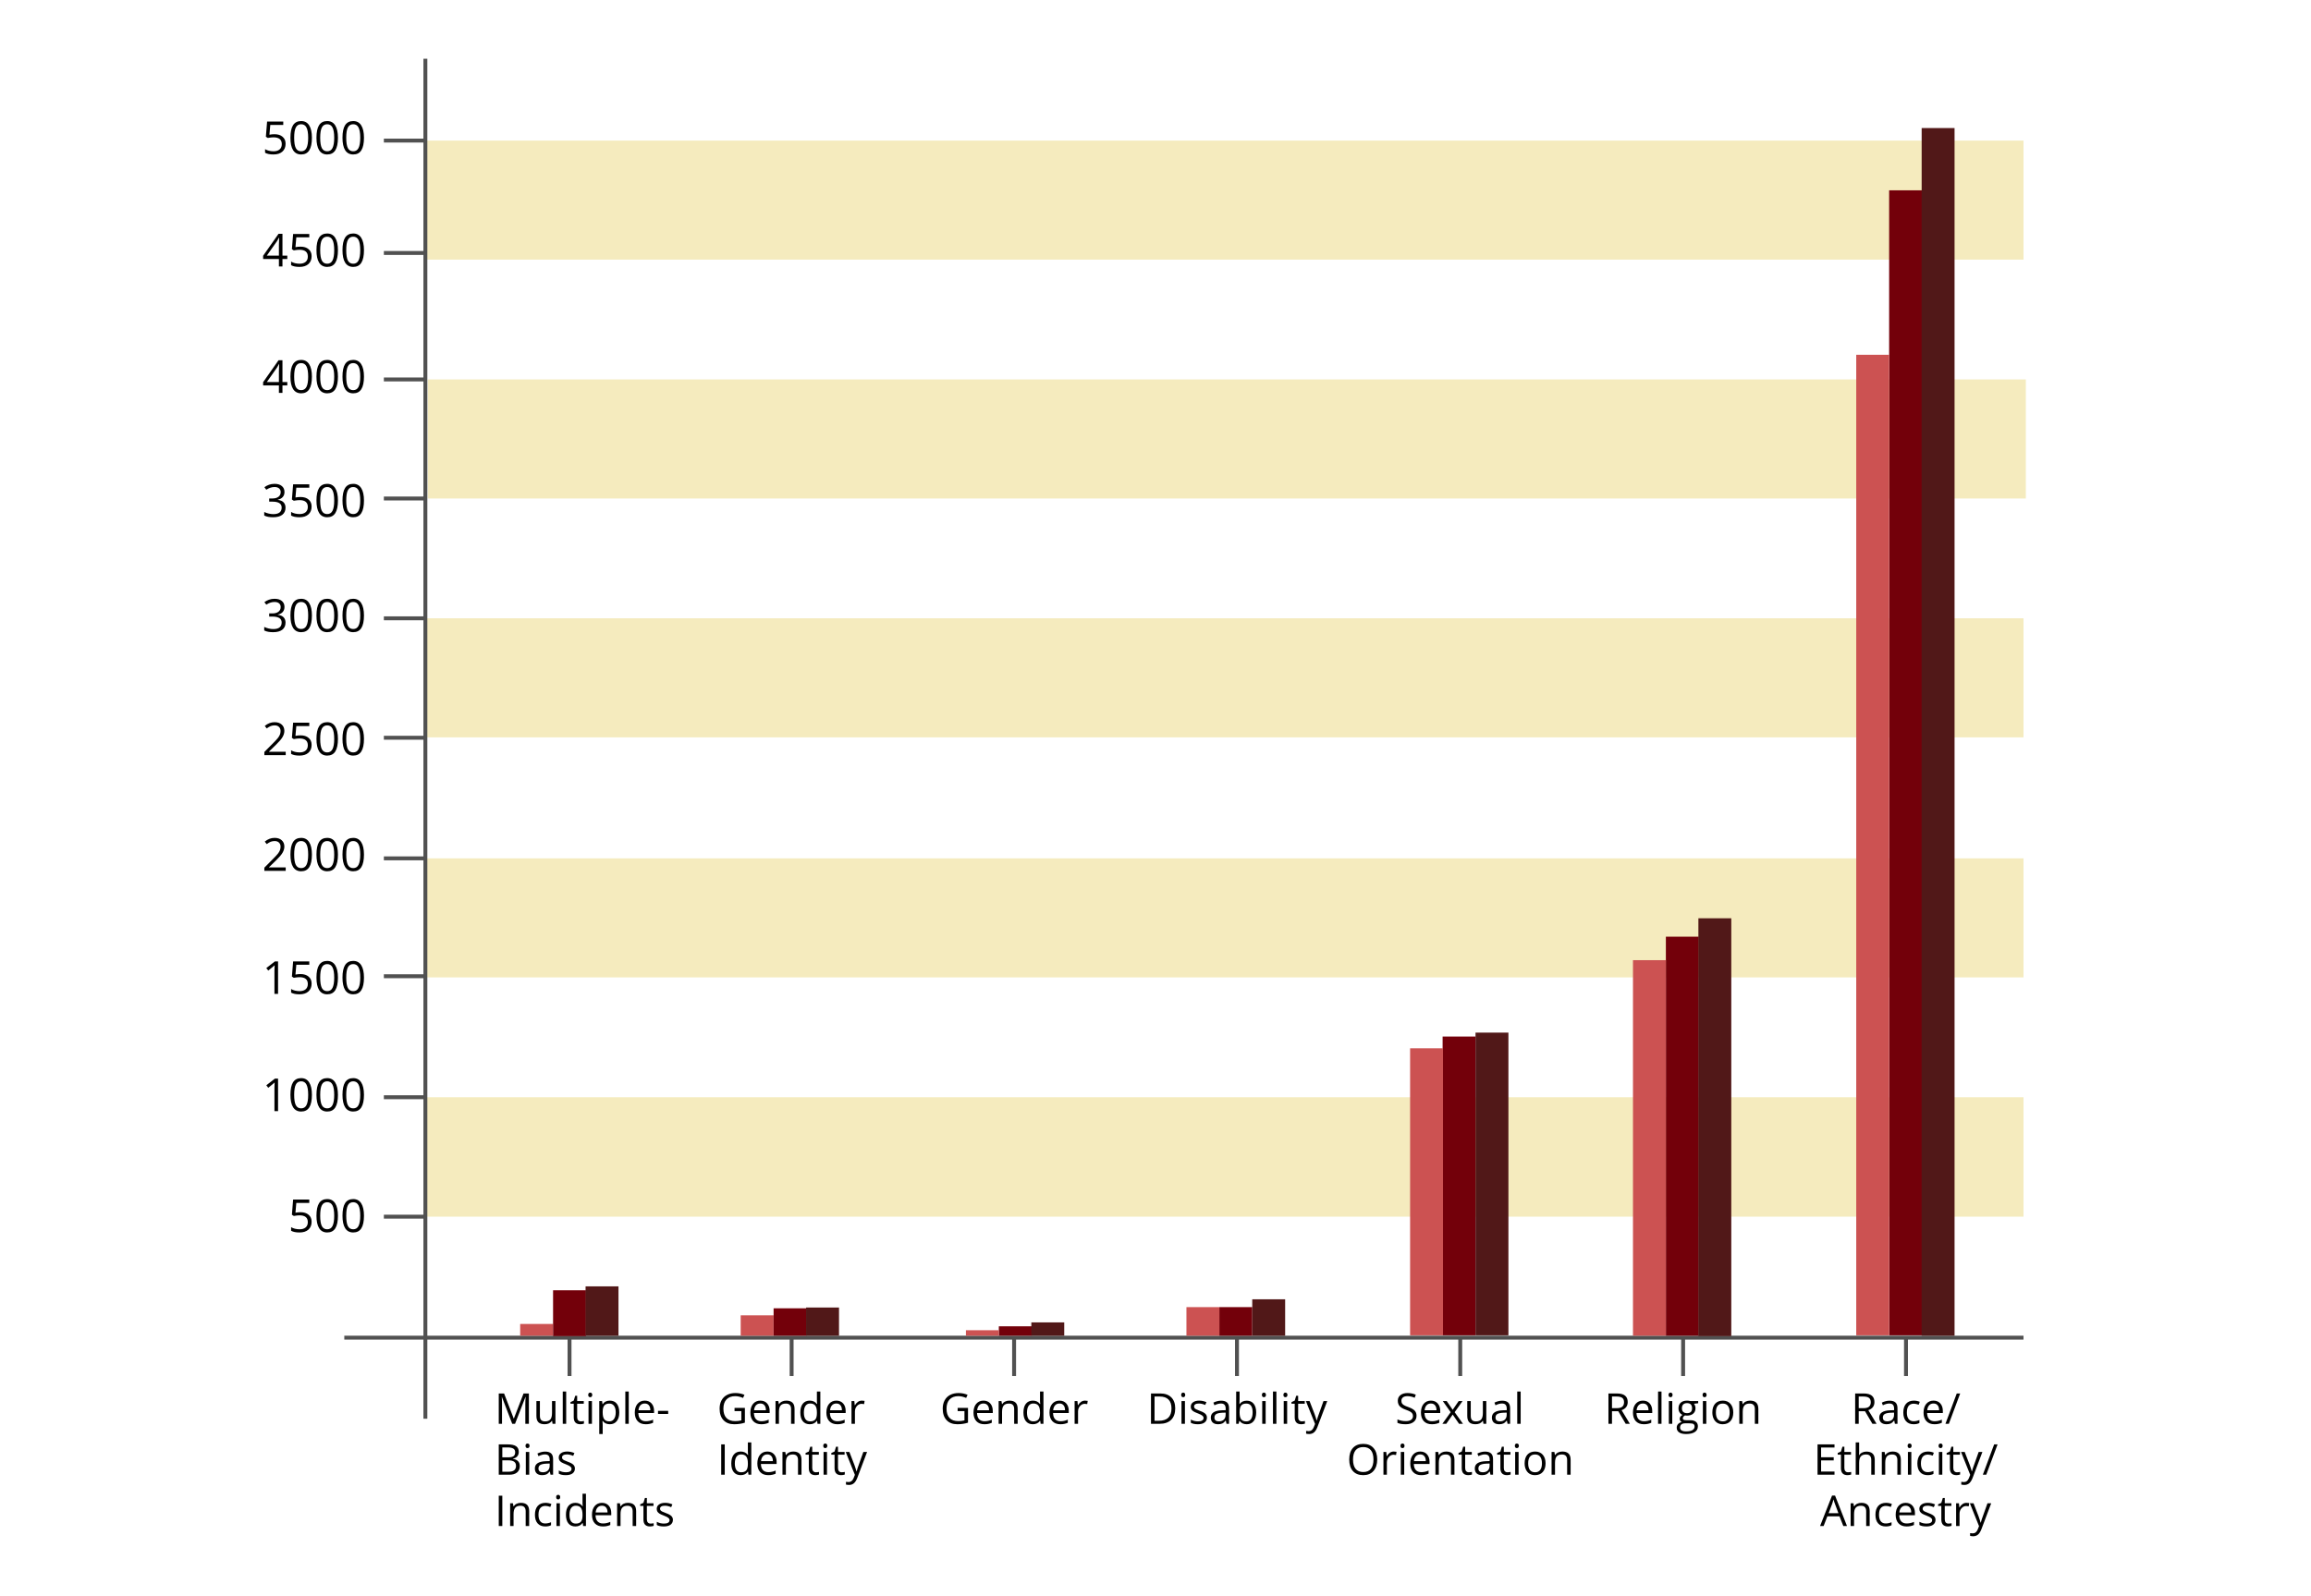
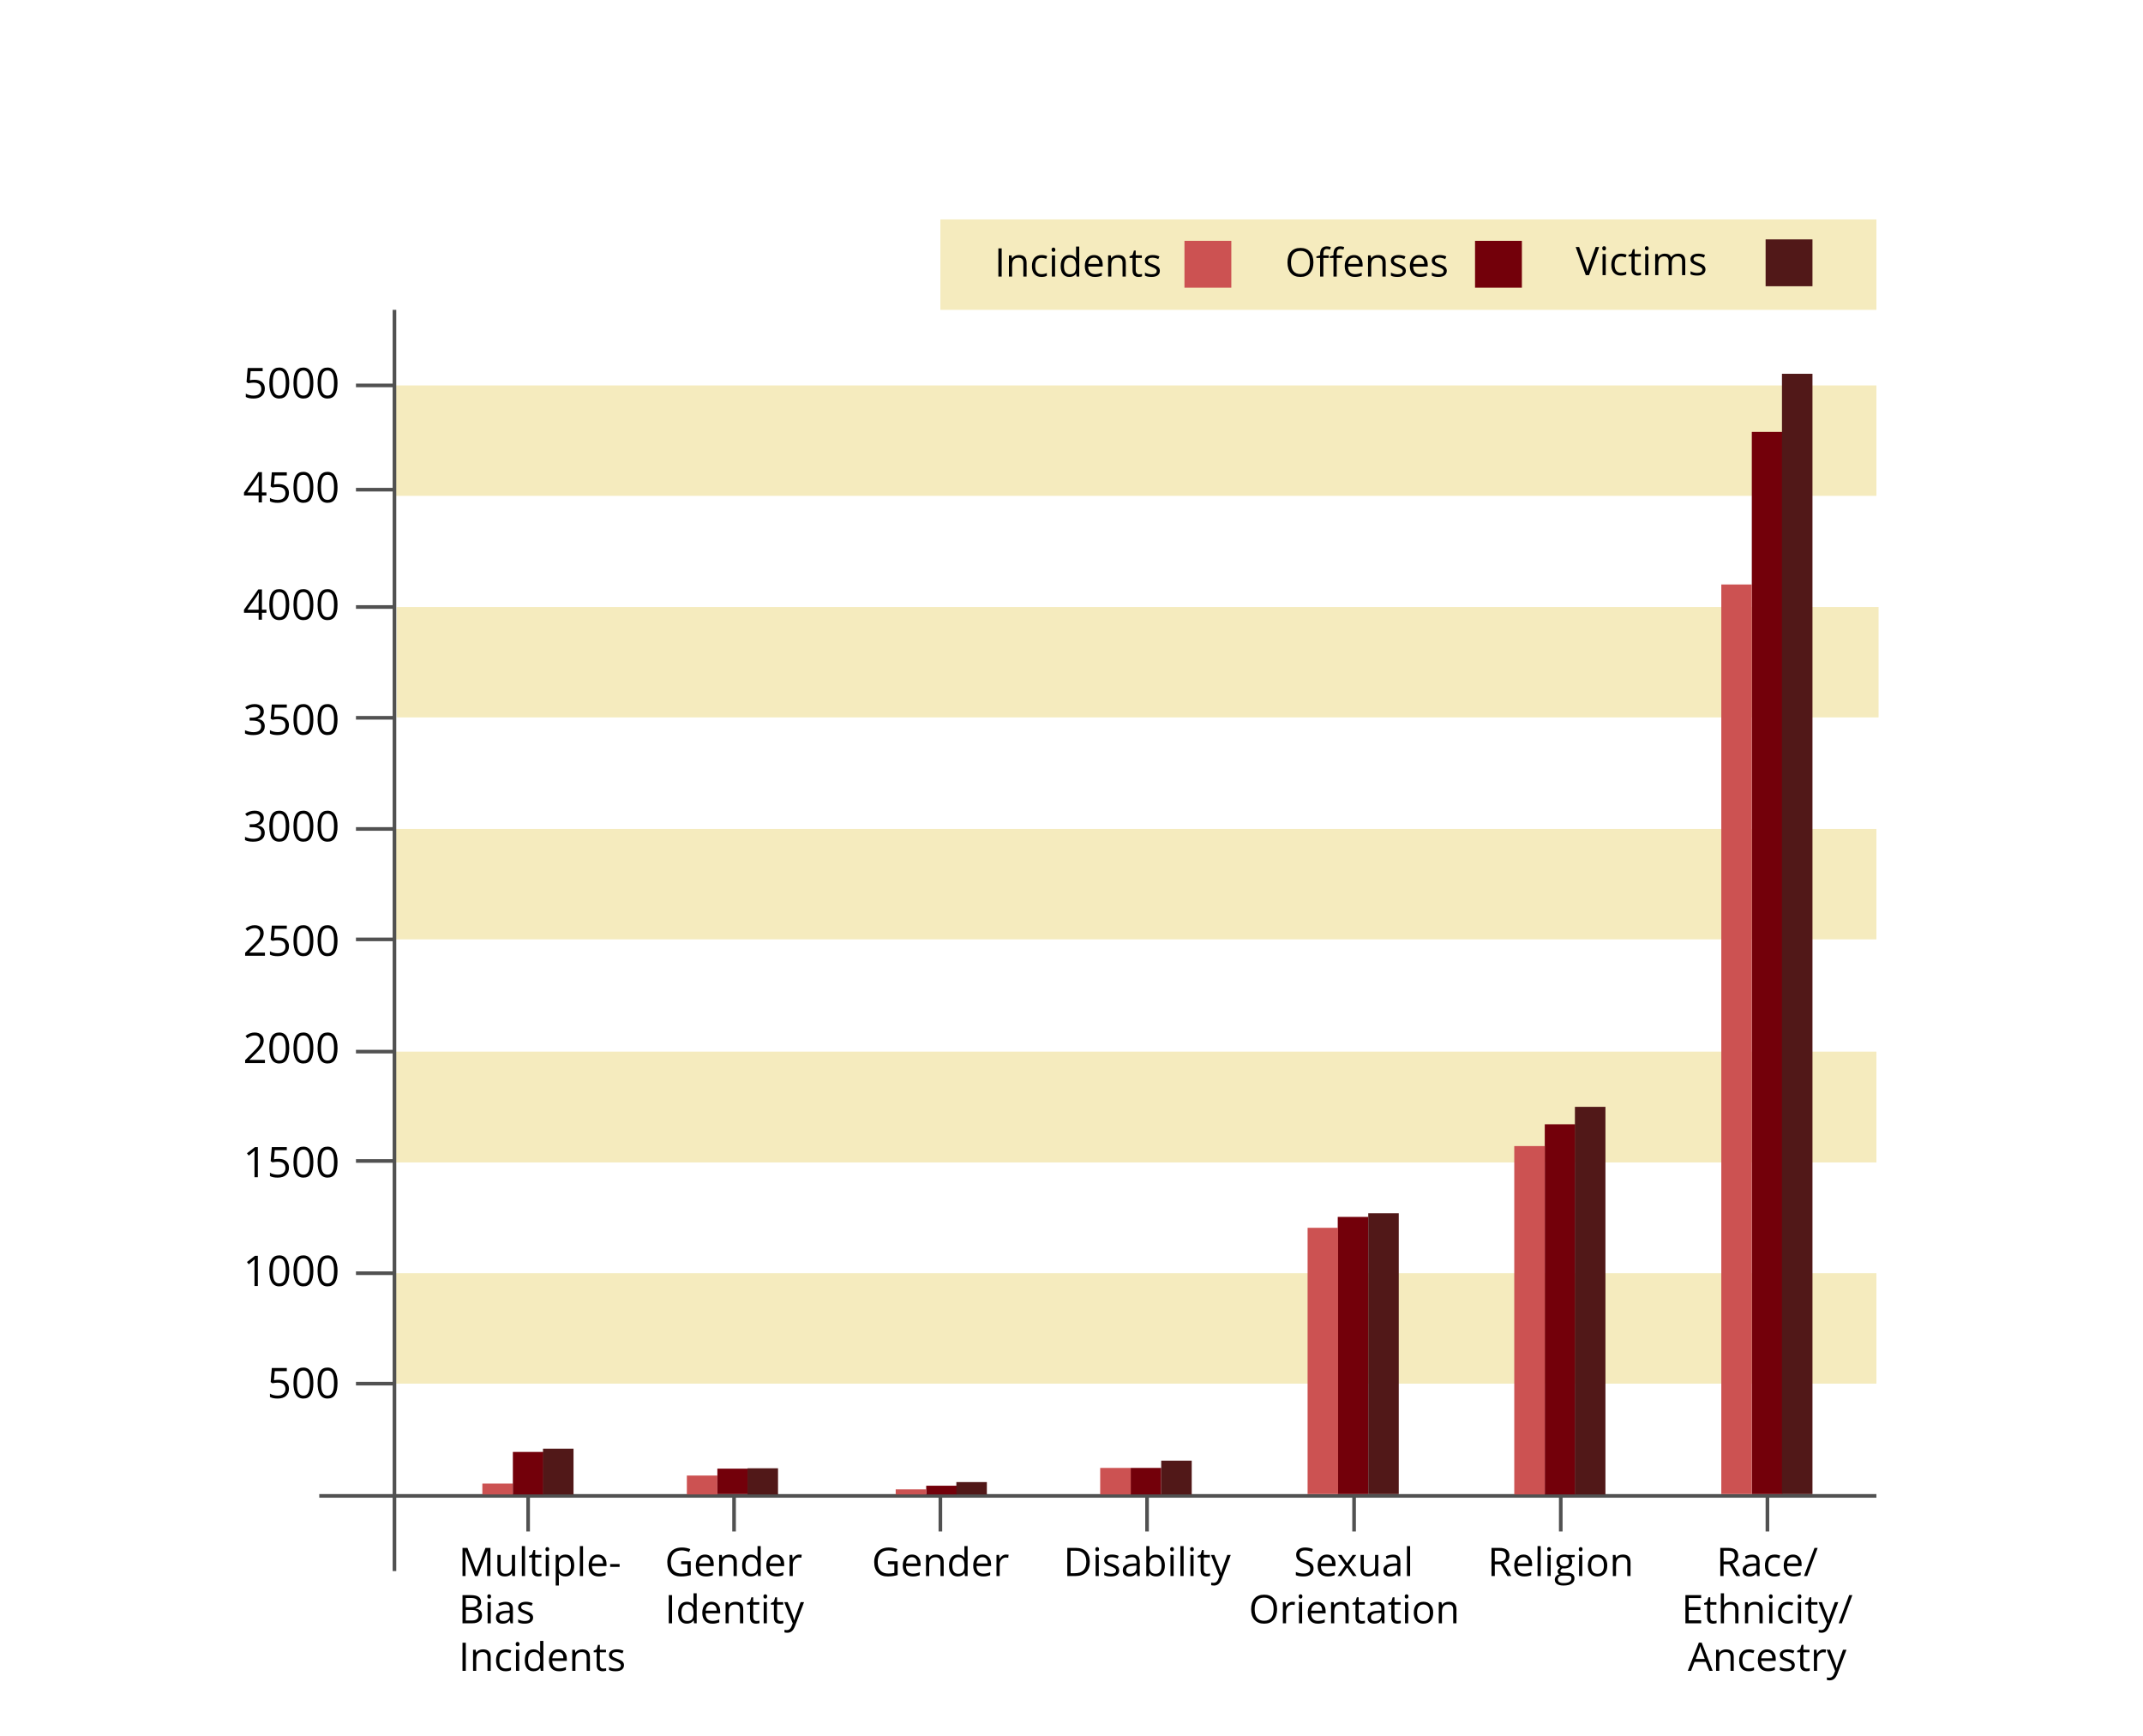
- <svg xmlns="http://www.w3.org/2000/svg" version="1.1" id="graph2" x="0px" y="0px" viewBox="0 0 590 407.5" style="enable-background:new 0 0 590 407.5;" xml:space="preserve">
+ <svg xmlns="http://www.w3.org/2000/svg" version="1.1" id="graph2" x="0px" y="0px" viewBox="0 0 590 477.7" style="enable-background:new 0 0 590 477.7;" xml:space="preserve">
  <style type="text/css">
	.st0{opacity:0.4;fill:#E5CE5C;enable-background:new    ;}
	.st1{fill:#210A0A;stroke:#515151;stroke-miterlimit:10;}
	.st2{fill:none;stroke:#515151;stroke-miterlimit:10;}
- 	.st3{enable-background:new    ;}
- 	.st4{font-family:'OpenSans';}
+ 	.st3{font-family:'OpenSans';}
+ 	.st4{font-size:11.621px;}
	.st5{font-size:10.854px;}
- 	.st6{font-size:11.621px;}
+ 	.st6{enable-background:new    ;}
	.st7{fill:#CC5252;}
	.st8{fill:#73000A;}
	.st9{fill:#511818;}
</style>
+   <rect x="258.9" y="60.4" class="st0" width="257.7" height="24.9" />
  <g id="Squares">
-     <path id="sq5" class="st0" d="M108.6,35.9h408v30.4h-408L108.6,35.9L108.6,35.9z" />
-     <path id="sq4" class="st0" d="M109.2,96.9h408v30.4h-408L109.2,96.9L109.2,96.9z" />
-     <path id="sq3" class="st0" d="M108.6,157.9h408v30.4h-408L108.6,157.9L108.6,157.9z" />
-     <path id="sq2" class="st0" d="M108.6,219.2h408v30.4h-408L108.6,219.2L108.6,219.2z" />
-     <path id="sq1" class="st0" d="M108.6,280.2h408v30.5h-408L108.6,280.2L108.6,280.2z" />
+     <path id="sq5" class="st0" d="M108.6,106.1h408v30.4h-408L108.6,106.1L108.6,106.1z" />
+     <path id="sq4" class="st0" d="M109.2,167.1h408v30.4h-408L109.2,167.1L109.2,167.1z" />
+     <path id="sq3" class="st0" d="M108.6,228.2h408v30.4h-408L108.6,228.2L108.6,228.2z" />
+     <path id="sq2" class="st0" d="M108.6,289.5h408v30.5h-408L108.6,289.5L108.6,289.5z" />
+     <path id="sq1" class="st0" d="M108.6,350.5h408v30.4h-408L108.6,350.5L108.6,350.5z" />
  </g>
  <g id="Lines">
-     <path id="Main_line" class="st1" d="M108.6,362.3V15" />
-     <path id="Main_Line2" class="st1" d="M516.6,341.6H87.9" />
-     <path id="_x31_" class="st1" d="M145.4,341.6v9.8" />
-     <path id="_x32_" class="st1" d="M202.1,341.6v9.8" />
-     <path id="_x33_" class="st1" d="M258.9,341.6v9.8" />
-     <path id="_x34_" class="st1" d="M315.8,341.6v9.8" />
-     <path id="_x35_" class="st1" d="M372.8,341.6v9.8" />
-     <path id="_x36_" class="st1" d="M429.7,341.6v9.8" />
-     <path id="_x37_" class="st1" d="M486.6,341.6v9.8" />
-     <path id="v1" class="st1" d="M98,310.7h10.6" />
-     <path id="v2" class="st1" d="M98,280.2h10.6" />
-     <path id="v3" class="st1" d="M98,249.3h10.6" />
-     <path id="v4" class="st1" d="M98,219.2h10.6" />
-     <path id="v5_1_" class="st1" d="M98,188.4h10.6" />
-     <path id="v6_1_" class="st2" d="M98,157.9h10.6" />
-     <path id="v7_1_" class="st1" d="M98,127.3h10.6" />
-     <path id="v8" class="st1" d="M98,96.9h10.6" />
-     <path id="v9" class="st1" d="M98,64.6h10.6" />
-     <path id="v10" class="st1" d="M98,35.9h10.6" />
+     <path id="Main_line" class="st1" d="M108.6,432.5V85.3" />
+     <path id="Main_Line2" class="st1" d="M516.6,411.8H87.9" />
+     <path id="_x31_" class="st1" d="M145.4,411.8v9.8" />
+     <path id="_x32_" class="st1" d="M202.1,411.8v9.8" />
+     <path id="_x33_" class="st1" d="M258.9,411.8v9.8" />
+     <path id="_x34_" class="st1" d="M315.8,411.8v9.8" />
+     <path id="_x35_" class="st1" d="M372.8,411.8v9.8" />
+     <path id="_x36_" class="st1" d="M429.7,411.8v9.8" />
+     <path id="_x37_" class="st1" d="M486.6,411.8v9.8" />
+     <path id="v1" class="st1" d="M98,380.9h10.6" />
+     <path id="v2" class="st1" d="M98,350.5h10.6" />
+     <path id="v3" class="st1" d="M98,319.6h10.6" />
+     <path id="v4" class="st1" d="M98,289.5h10.6" />
+     <path id="v5_1_" class="st1" d="M98,258.6h10.6" />
+     <path id="v6_1_" class="st2" d="M98,228.2h10.6" />
+     <path id="v7_1_" class="st1" d="M98,197.6h10.6" />
+     <path id="v8" class="st1" d="M98,167.1h10.6" />
+     <path id="v9" class="st1" d="M98,134.8h10.6" />
+     <path id="v10" class="st1" d="M98,106.1h10.6" />
  </g>
-   <text transform="matrix(1 0 0 1 183.061 363.6005)" class="st3">
-     <tspan x="0" y="0" class="st4 st5">Gender</tspan>
-     <tspan x="0" y="13" class="st4 st5">Identity</tspan>
-   </text>
-   <text transform="matrix(1 0 0 1 126.2728 363.6005)" class="st3">
-     <tspan x="0" y="0" class="st4 st5">Multiple-</tspan>
-     <tspan x="0" y="13" class="st4 st5">Bias </tspan>
-     <tspan x="0" y="26.1" class="st4 st5">Incidents</tspan>
-   </text>
  <g id="Numbers">
-     <text transform="matrix(1 0 0 1 73.5707 314.6277)" class="st4 st6">500</text>
-     <text transform="matrix(1 0 0 1 66.9257 253.8105)" class="st4 st6">1500</text>
-     <text transform="matrix(1 0 0 1 66.9257 192.8478)" class="st4 st6">2500</text>
-     <text transform="matrix(1 0 0 1 66.9257 131.9812)" class="st4 st6">3500</text>
-     <text transform="matrix(1 0 0 1 66.9257 161.3328)" class="st4 st6">3000</text>
-     <text transform="matrix(1 0 0 1 66.9257 222.3897)" class="st4 st6">2000</text>
-     <text transform="matrix(1 0 0 1 66.9257 283.743)" class="st4 st6">1000</text>
-     <text transform="matrix(1 0 0 1 66.9257 100.3348)" class="st4 st6">4000</text>
-     <text transform="matrix(1 0 0 1 66.9257 68.0499)" class="st4 st6">4500</text>
-     <text transform="matrix(1 0 0 1 66.9257 39.3367)" class="st4 st6">5000</text>
+     <text transform="matrix(1 0 0 1 73.5707 384.8948)" class="st3 st4">500</text>
+     <text transform="matrix(1 0 0 1 66.9257 324.0776)" class="st3 st4">1500</text>
+     <text transform="matrix(1 0 0 1 66.9257 263.1148)" class="st3 st4">2500</text>
+     <text transform="matrix(1 0 0 1 66.9257 202.2482)" class="st3 st4">3500</text>
+     <text transform="matrix(1 0 0 1 66.9257 231.5998)" class="st3 st4">3000</text>
+     <text transform="matrix(1 0 0 1 66.9257 292.6568)" class="st3 st4">2000</text>
+     <text transform="matrix(1 0 0 1 66.9257 354.01)" class="st3 st4">1000</text>
+     <text transform="matrix(1 0 0 1 66.9257 170.6019)" class="st3 st4">4000</text>
+     <text transform="matrix(1 0 0 1 66.9257 138.3169)" class="st3 st4">4500</text>
+     <text transform="matrix(1 0 0 1 66.9257 109.6037)" class="st3 st4">5000</text>
  </g>
  <g id="Names">
-     <text transform="matrix(1 0 0 1 240.0225 363.6005)" class="st4 st5">Gender</text>
-     <text transform="matrix(1 0 0 1 292.7861 363.6005)" class="st4 st5">Disability</text>
-     <text transform="matrix(1 0 0 1 356.2031 363.6005)" class="st3">
-       <tspan x="0" y="0" class="st4 st5">Sexual</tspan>
-       <tspan x="-12.4" y="13" class="st4 st5">Orientation</tspan>
+     <text transform="matrix(1 0 0 1 240.0225 433.8675)" class="st3 st5">Gender</text>
+     <text transform="matrix(1 0 0 1 292.7861 433.8675)" class="st3 st5">Disability</text>
+     <text transform="matrix(1 0 0 1 356.2031 433.8675)" class="st6">
+       <tspan x="0" y="0" class="st3 st5">Sexual</tspan>
+       <tspan x="-12.4" y="13" class="st3 st5">Orientation</tspan>
    </text>
-     <text transform="matrix(1 0 0 1 409.5732 363.6005)" class="st4 st5">Religion</text>
-     <text transform="matrix(1 0 0 1 472.5615 363.6005)" class="st3">
-       <tspan x="0" y="0" class="st4 st5">Race/</tspan>
-       <tspan x="-9.6" y="13" class="st4 st5">Ethnicity/</tspan>
-       <tspan x="-7.9" y="26.1" class="st4 st5">Ancestry</tspan>
+     <text transform="matrix(1 0 0 1 409.5732 433.8675)" class="st3 st5">Religion</text>
+     <text transform="matrix(1 0 0 1 472.5615 433.8675)" class="st6">
+       <tspan x="0" y="0" class="st3 st5">Race/</tspan>
+       <tspan x="-9.6" y="13" class="st3 st5">Ethnicity/</tspan>
+       <tspan x="-7.9" y="26.1" class="st3 st5">Ancestry</tspan>
+     </text>
+     <text transform="matrix(1 0 0 1 183.061 433.8675)" class="st6">
+       <tspan x="0" y="0" class="st3 st5">Gender</tspan>
+       <tspan x="0" y="13" class="st3 st5">Identity</tspan>
+     </text>
+     <text transform="matrix(1 0 0 1 126.2728 433.8675)" class="st6">
+       <tspan x="0" y="0" class="st3 st5">Multiple-</tspan>
+       <tspan x="0" y="13" class="st3 st5">Bias </tspan>
+       <tspan x="0" y="26.1" class="st3 st5">Incidents</tspan>
    </text>
  </g>
  <g>
-     <rect x="189.1" y="335.9" class="st7" width="8.4" height="5.2" />
-     <rect x="197.5" y="334.1" class="st8" width="8.4" height="7" />
-     <rect x="205.8" y="333.9" class="st9" width="8.4" height="7.2" />
-     <rect x="132.8" y="338.1" class="st7" width="8.4" height="3" />
-     <rect x="141.2" y="329.5" class="st8" width="8.4" height="11.7" />
-     <rect x="149.5" y="328.5" class="st9" width="8.4" height="12.6" />
-     <rect x="255" y="338.7" class="st8" width="8.4" height="2.4" />
-     <rect x="263.3" y="337.7" class="st9" width="8.4" height="3.4" />
-     <rect x="246.6" y="339.7" class="st7" width="8.4" height="1.4" />
-     <rect x="311.3" y="333.8" class="st8" width="8.4" height="7.3" />
-     <rect x="302.9" y="333.8" class="st7" width="8.4" height="7.3" />
-     <rect x="319.7" y="331.8" class="st9" width="8.4" height="9.3" />
-     <rect x="368.3" y="264.7" class="st8" width="8.4" height="76.3" />
-     <rect x="360" y="267.7" class="st7" width="8.4" height="73.3" />
-     <rect x="376.7" y="263.7" class="st9" width="8.4" height="77.3" />
-     <rect x="425.3" y="239.2" class="st8" width="8.4" height="101.9" />
-     <rect x="433.6" y="234.5" class="st9" width="8.4" height="106.7" />
-     <rect x="416.9" y="245.2" class="st7" width="8.4" height="95.9" />
-     <rect x="482.3" y="48.6" class="st8" width="8.4" height="292.4" />
-     <rect x="473.9" y="90.6" class="st7" width="8.4" height="250.4" />
-     <rect x="490.6" y="32.7" class="st9" width="8.4" height="308.4" />
+     <rect x="189.1" y="406.2" class="st7" width="8.4" height="5.2" />
+     <rect x="197.5" y="404.3" class="st8" width="8.4" height="7" />
+     <rect x="205.8" y="404.2" class="st9" width="8.4" height="7.2" />
+     <rect x="132.8" y="408.4" class="st7" width="8.4" height="3" />
+     <rect x="141.2" y="399.7" class="st8" width="8.4" height="11.7" />
+     <rect x="149.5" y="398.8" class="st9" width="8.4" height="12.6" />
+     <rect x="255" y="409" class="st8" width="8.4" height="2.4" />
+     <rect x="263.3" y="408" class="st9" width="8.4" height="3.4" />
+     <rect x="246.6" y="410" class="st7" width="8.4" height="1.4" />
+     <rect x="311.3" y="404.1" class="st8" width="8.4" height="7.3" />
+     <rect x="302.9" y="404.1" class="st7" width="8.4" height="7.3" />
+     <rect x="319.7" y="402.1" class="st9" width="8.4" height="9.3" />
+     <rect x="368.3" y="335" class="st8" width="8.4" height="76.3" />
+     <rect x="360" y="338" class="st7" width="8.4" height="73.3" />
+     <rect x="376.7" y="334" class="st9" width="8.4" height="77.3" />
+     <rect x="425.3" y="309.5" class="st8" width="8.4" height="101.9" />
+     <rect x="433.6" y="304.7" class="st9" width="8.4" height="106.7" />
+     <rect x="416.9" y="315.5" class="st7" width="8.4" height="95.9" />
+     <rect x="482.3" y="118.9" class="st8" width="8.4" height="292.4" />
+     <rect x="473.9" y="160.9" class="st7" width="8.4" height="250.4" />
+     <rect x="490.6" y="102.9" class="st9" width="8.4" height="308.4" />
  </g>
+   <rect x="326.1" y="66.3" class="st7" width="12.9" height="12.9" />
+   <rect x="406.1" y="66.3" class="st8" width="12.9" height="12.9" />
+   <rect x="486.1" y="65.9" class="st9" width="12.9" height="12.9" />
+   <text transform="matrix(1 0 0 1 273.808 76.128)" class="st3 st5">Incidents</text>
+   <text transform="matrix(1 0 0 1 353.808 76.128)" class="st3 st5">Offenses</text>
+   <text transform="matrix(1 0 0 1 433.808 75.7477)" class="st3 st5">Victims</text>
</svg>
